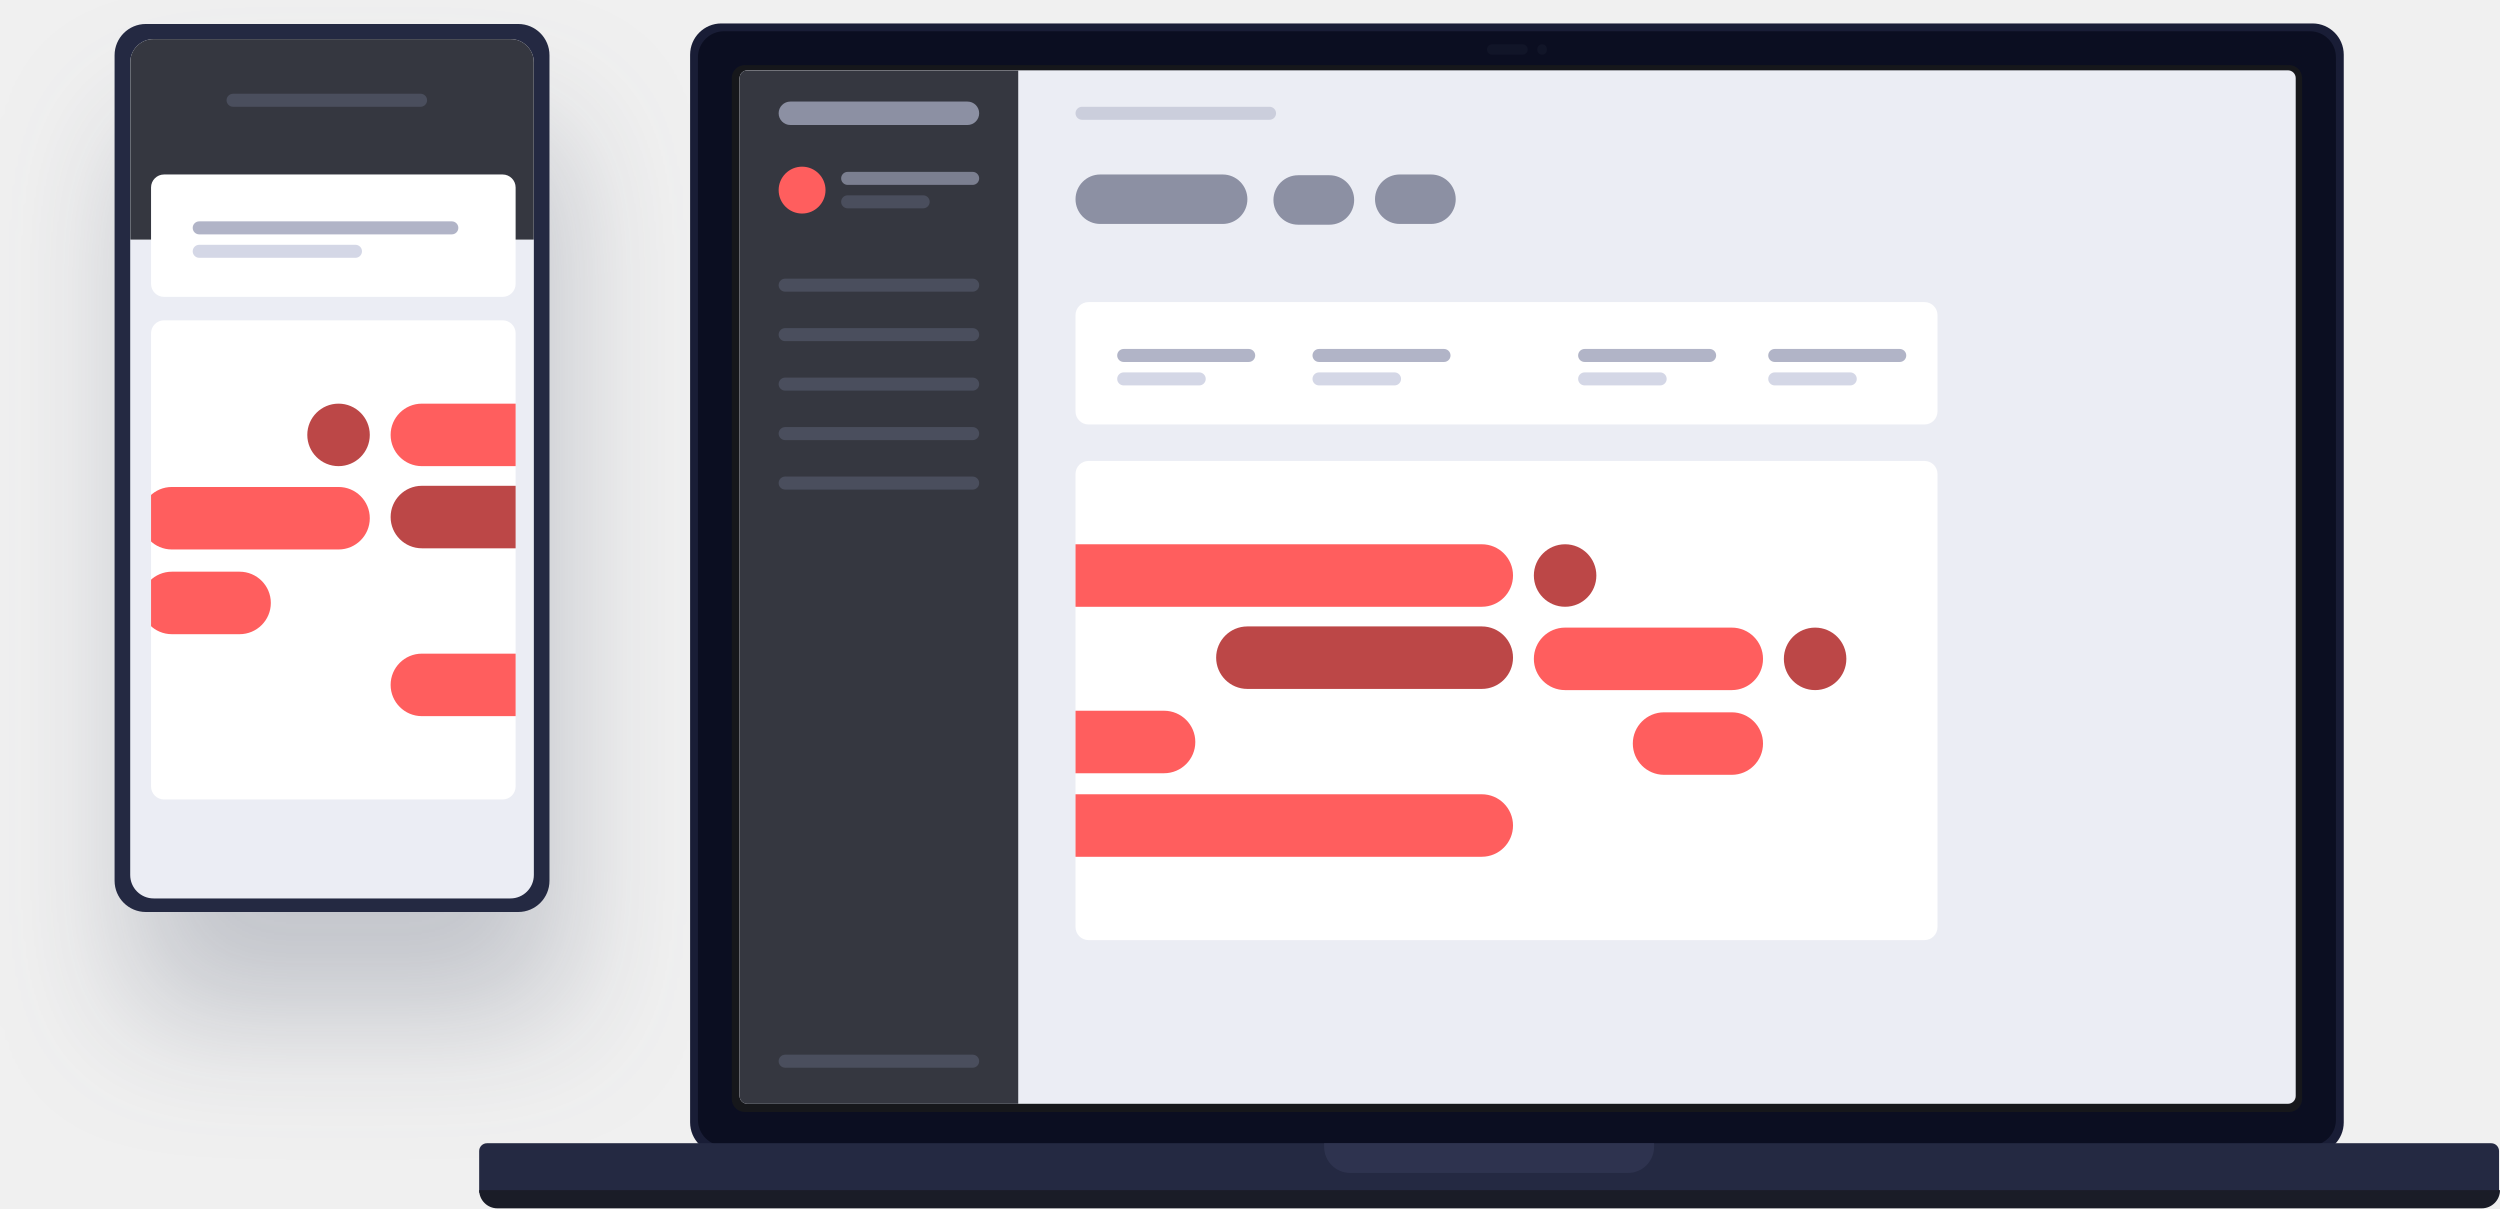
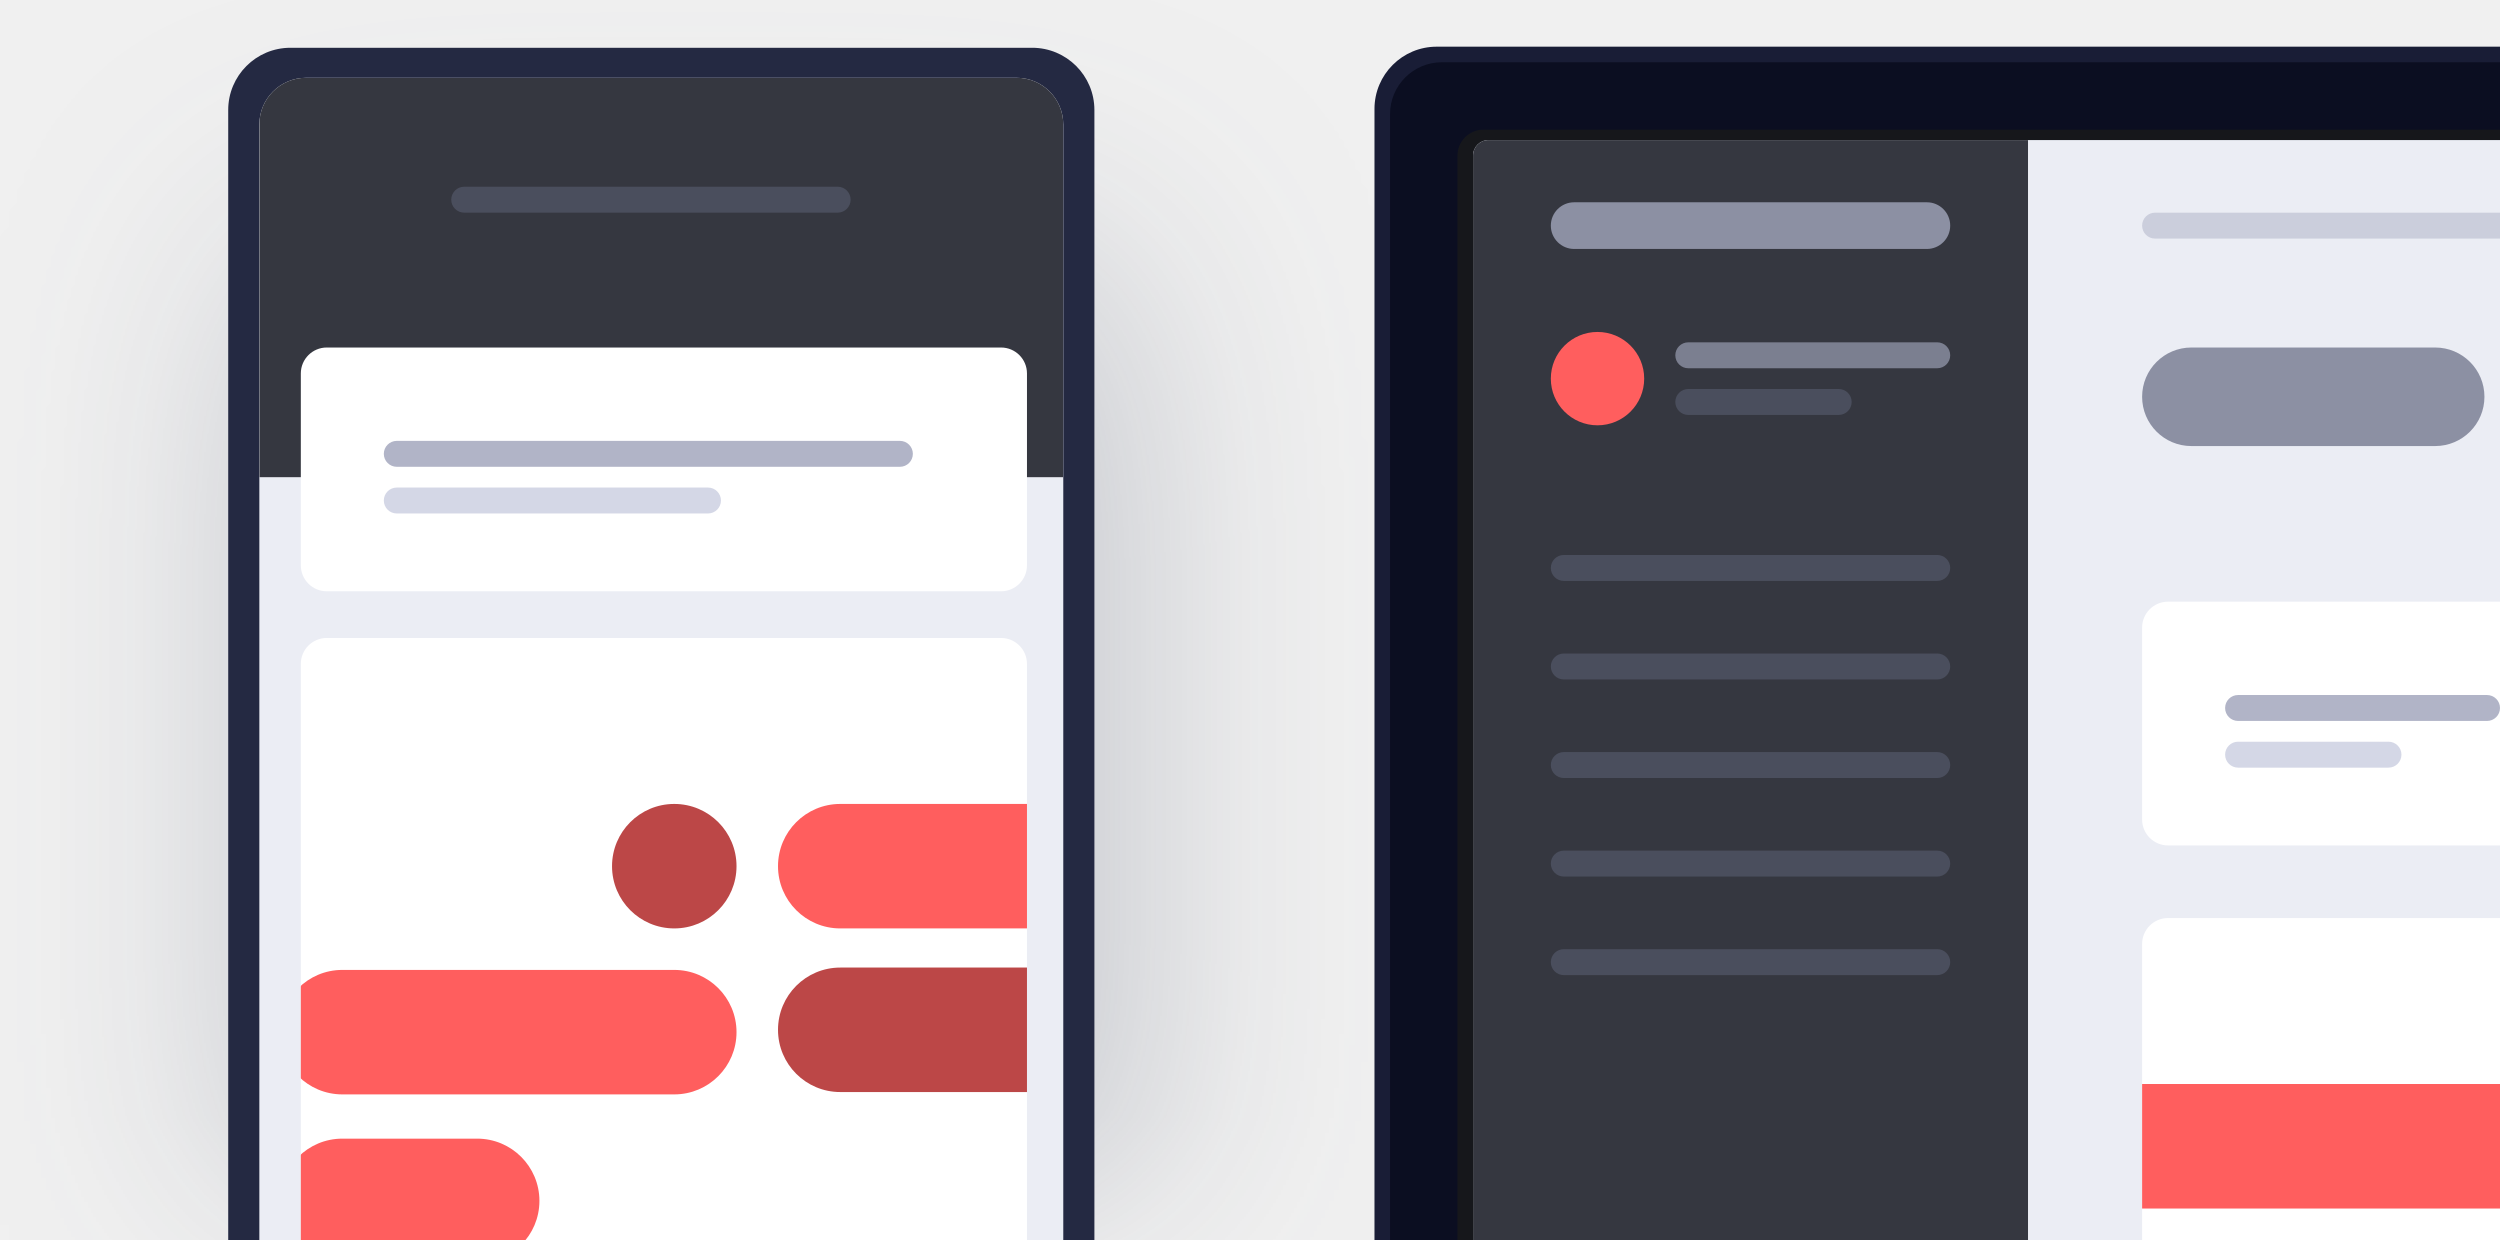
- <svg xmlns="http://www.w3.org/2000/svg" xmlns:xlink="http://www.w3.org/1999/xlink" viewBox="0 0 960 464">
+ <svg xmlns="http://www.w3.org/2000/svg" xmlns:xlink="http://www.w3.org/1999/xlink" viewBox="0 0 482 239">
  <defs>
    <rect id="a" width="597.554" height="396.861" x="0" y="0" rx="3" />
    <rect id="c" width="331" height="184" x="0" y="0" rx="5" />
    <rect id="h" width="167" height="341" x="0" y="0" rx="12" />
    <rect id="i" width="155" height="330" x="0" y="0" rx="9" />
    <rect id="k" width="140" height="184" x="0" y="0" rx="5" />
    <filter id="g" width="213.8%" height="155.7%" x="-53.3%" y="-16.1%" filterUnits="objectBoundingBox">
      <feOffset dx="6" dy="40" in="SourceAlpha" result="shadowOffsetOuter1" />
      <feGaussianBlur in="shadowOffsetOuter1" result="shadowBlurOuter1" stdDeviation="25" />
      <feColorMatrix in="shadowBlurOuter1" values="0 0 0 0 0.243 0 0 0 0 0.279 0 0 0 0 0.375 0 0 0 0.255 0" />
    </filter>
    <path id="e" d="M3 0h769.629a3 3 0 013 3v16.006H0V3a3 3 0 013-3z" />
  </defs>
  <g fill="none" fill-rule="evenodd">
    <g transform="translate(184 9)">
      <rect width="635" height="434" x="81" fill="#191D36" fill-rule="nonzero" rx="12" />
      <rect width="629" height="428" x="84" y="3" fill="#0B0E21" fill-rule="nonzero" rx="10" />
      <rect width="603" height="402" x="97" y="16" fill="#16171B" fill-rule="nonzero" rx="5" />
      <g transform="translate(100 18)">
        <mask id="b" fill="#fff">
          <use xlink:href="#a" />
        </mask>
        <use fill="#EBEDF4" fill-rule="nonzero" xlink:href="#a" />
        <g mask="url(#b)">
          <g transform="translate(129 14)">
            <g transform="translate(0 75)">
              <rect width="331" height="47" fill="#FFF" rx="5" />
              <g transform="translate(16 18)">
                <rect width="53" height="5" fill="#B1B4C7" rx="2.5" />
                <rect width="34" height="5" y="9" fill="#D4D7E6" rx="2.5" />
                <g transform="translate(75)">
                  <rect width="53" height="5" fill="#B1B4C7" rx="2.5" />
                  <rect width="34" height="5" y="9" fill="#D4D7E6" rx="2.5" />
                </g>
                <g transform="translate(177)">
                  <rect width="53" height="5" fill="#B1B4C7" rx="2.5" />
                  <rect width="34" height="5" y="9" fill="#D4D7E6" rx="2.5" />
                </g>
                <g transform="translate(250)">
                  <rect width="53" height="5" fill="#B1B4C7" rx="2.5" />
                  <rect width="34" height="5" y="9" fill="#D4D7E6" rx="2.5" />
                </g>
              </g>
            </g>
            <g transform="translate(0 136)">
              <mask id="d" fill="#fff">
                <use xlink:href="#c" />
              </mask>
              <use fill="#FFF" xlink:href="#c" />
              <g mask="url(#d)">
                <g transform="translate(-33 32)">
                  <rect width="184" height="24" x="17" fill="#FF5E5E" rx="12" />
                  <rect width="184" height="24" x="17" y="96" fill="#FF5E5E" rx="12" />
                  <rect width="24" height="24" x="209" fill="#BC4747" rx="12" />
                  <rect width="88" height="24" x="209" y="32" fill="#FF5E5E" rx="12" />
                  <rect width="114" height="24" x="87" y="31.547" fill="#BC4747" rx="12" />
                  <rect width="50" height="24" x="247" y="64.53" fill="#FF5E5E" rx="12" />
                  <rect width="79" height="24" y="63.925" fill="#FF5E5E" rx="12" />
                  <rect width="24" height="24" x="305" y="32" fill="#BC4747" rx="12" />
                </g>
              </g>
            </g>
            <rect width="77" height="5" fill="#CBCEDC" rx="2.5" />
            <g transform="translate(0 26)" fill="#8C90A3">
              <rect width="66" height="19" rx="9.5" />
              <rect width="31" height="19" x="76" y=".288" rx="9.5" />
              <rect width="31" height="19" x="115" rx="9.5" />
            </g>
          </g>
        </g>
        <g mask="url(#b)">
          <path fill="#353740" d="M0 0h107v397H0z" />
          <g transform="translate(15 12)">
            <rect width="77" height="5" y="68" fill="#4A4E5D" rx="2.5" />
            <rect width="77" height="5" y="87" fill="#4A4E5D" rx="2.5" />
            <rect width="77" height="5" y="106" fill="#4A4E5D" rx="2.5" />
            <rect width="77" height="5" y="125" fill="#4A4E5D" rx="2.5" />
            <rect width="77" height="5" y="144" fill="#4A4E5D" rx="2.5" />
            <rect width="77" height="5" y="366" fill="#4A4E5D" rx="2.5" />
            <g transform="translate(0 25)">
              <g transform="translate(24 2)">
                <rect width="53" height="5" fill="#7B7F90" rx="2.5" />
                <rect width="34" height="5" y="9" fill="#4A4E5D" rx="2.5" />
              </g>
              <circle cx="9" cy="9" r="9" fill="#FF5E5E" />
            </g>
            <rect width="77" height="9" fill="#8C90A3" rx="4.5" />
          </g>
        </g>
      </g>
      <g fill="#4A5166" fill-rule="nonzero" opacity=".098" transform="translate(387 8)">
        <rect width="15.64" height="4" rx="2" />
        <rect width="3.68" height="4" x="19.32" rx="1.84" />
      </g>
      <g transform="translate(0 430)">
        <mask id="f" fill="#fff">
          <use xlink:href="#e" />
        </mask>
        <use fill="#242942" fill-rule="nonzero" xlink:href="#e" />
        <rect width="126.689" height="57.968" x="324.47" y="-46.564" fill="#2E334F" fill-rule="nonzero" mask="url(#f)" rx="10" />
      </g>
      <path fill="#1A1C27" fill-rule="nonzero" d="M0 448h776a7 7 0 01-7 7H7a7 7 0 01-7-7z" />
    </g>
    <g fill-rule="nonzero" transform="translate(44 9.21)">
      <use fill="#000" filter="url(#g)" xlink:href="#h" />
      <use fill="#242942" xlink:href="#h" />
    </g>
    <g transform="translate(50 15)">
      <mask id="j" fill="#fff">
        <use xlink:href="#i" />
      </mask>
      <use fill="#EBEDF4" fill-rule="nonzero" xlink:href="#i" />
      <g mask="url(#j)">
        <path fill="#353740" d="M0 0h155v77H0z" />
        <g transform="translate(8 108)">
          <mask id="l" fill="#fff">
            <use xlink:href="#k" />
          </mask>
          <use fill="#FFF" xlink:href="#k" />
          <g mask="url(#l)">
            <g transform="matrix(-1 0 0 1 293 32)">
              <rect width="184" height="24" x="17" fill="#FF5E5E" rx="12" />
              <rect width="184" height="24" x="17" y="96" fill="#FF5E5E" rx="12" />
              <rect width="24" height="24" x="209" fill="#BC4747" rx="12" />
              <rect width="88" height="24" x="209" y="32" fill="#FF5E5E" rx="12" />
              <rect width="114" height="24" x="87" y="31.547" fill="#BC4747" rx="12" />
              <rect width="50" height="24" x="247" y="64.53" fill="#FF5E5E" rx="12" />
              <rect width="79" height="24" y="63.925" fill="#FF5E5E" rx="12" />
              <rect width="24" height="24" x="305" y="32" fill="#BC4747" rx="12" />
            </g>
          </g>
        </g>
        <rect width="140" height="47" x="8" y="52" fill="#FFF" rx="5" />
        <rect width="77" height="5" x="37" y="21" fill="#4A4E5D" rx="2.5" />
      </g>
    </g>
    <g transform="translate(74 85)">
      <rect width="102" height="5" fill="#B1B4C7" rx="2.5" />
      <rect width="65" height="5" y="9" fill="#D4D7E6" rx="2.5" />
    </g>
  </g>
</svg>
